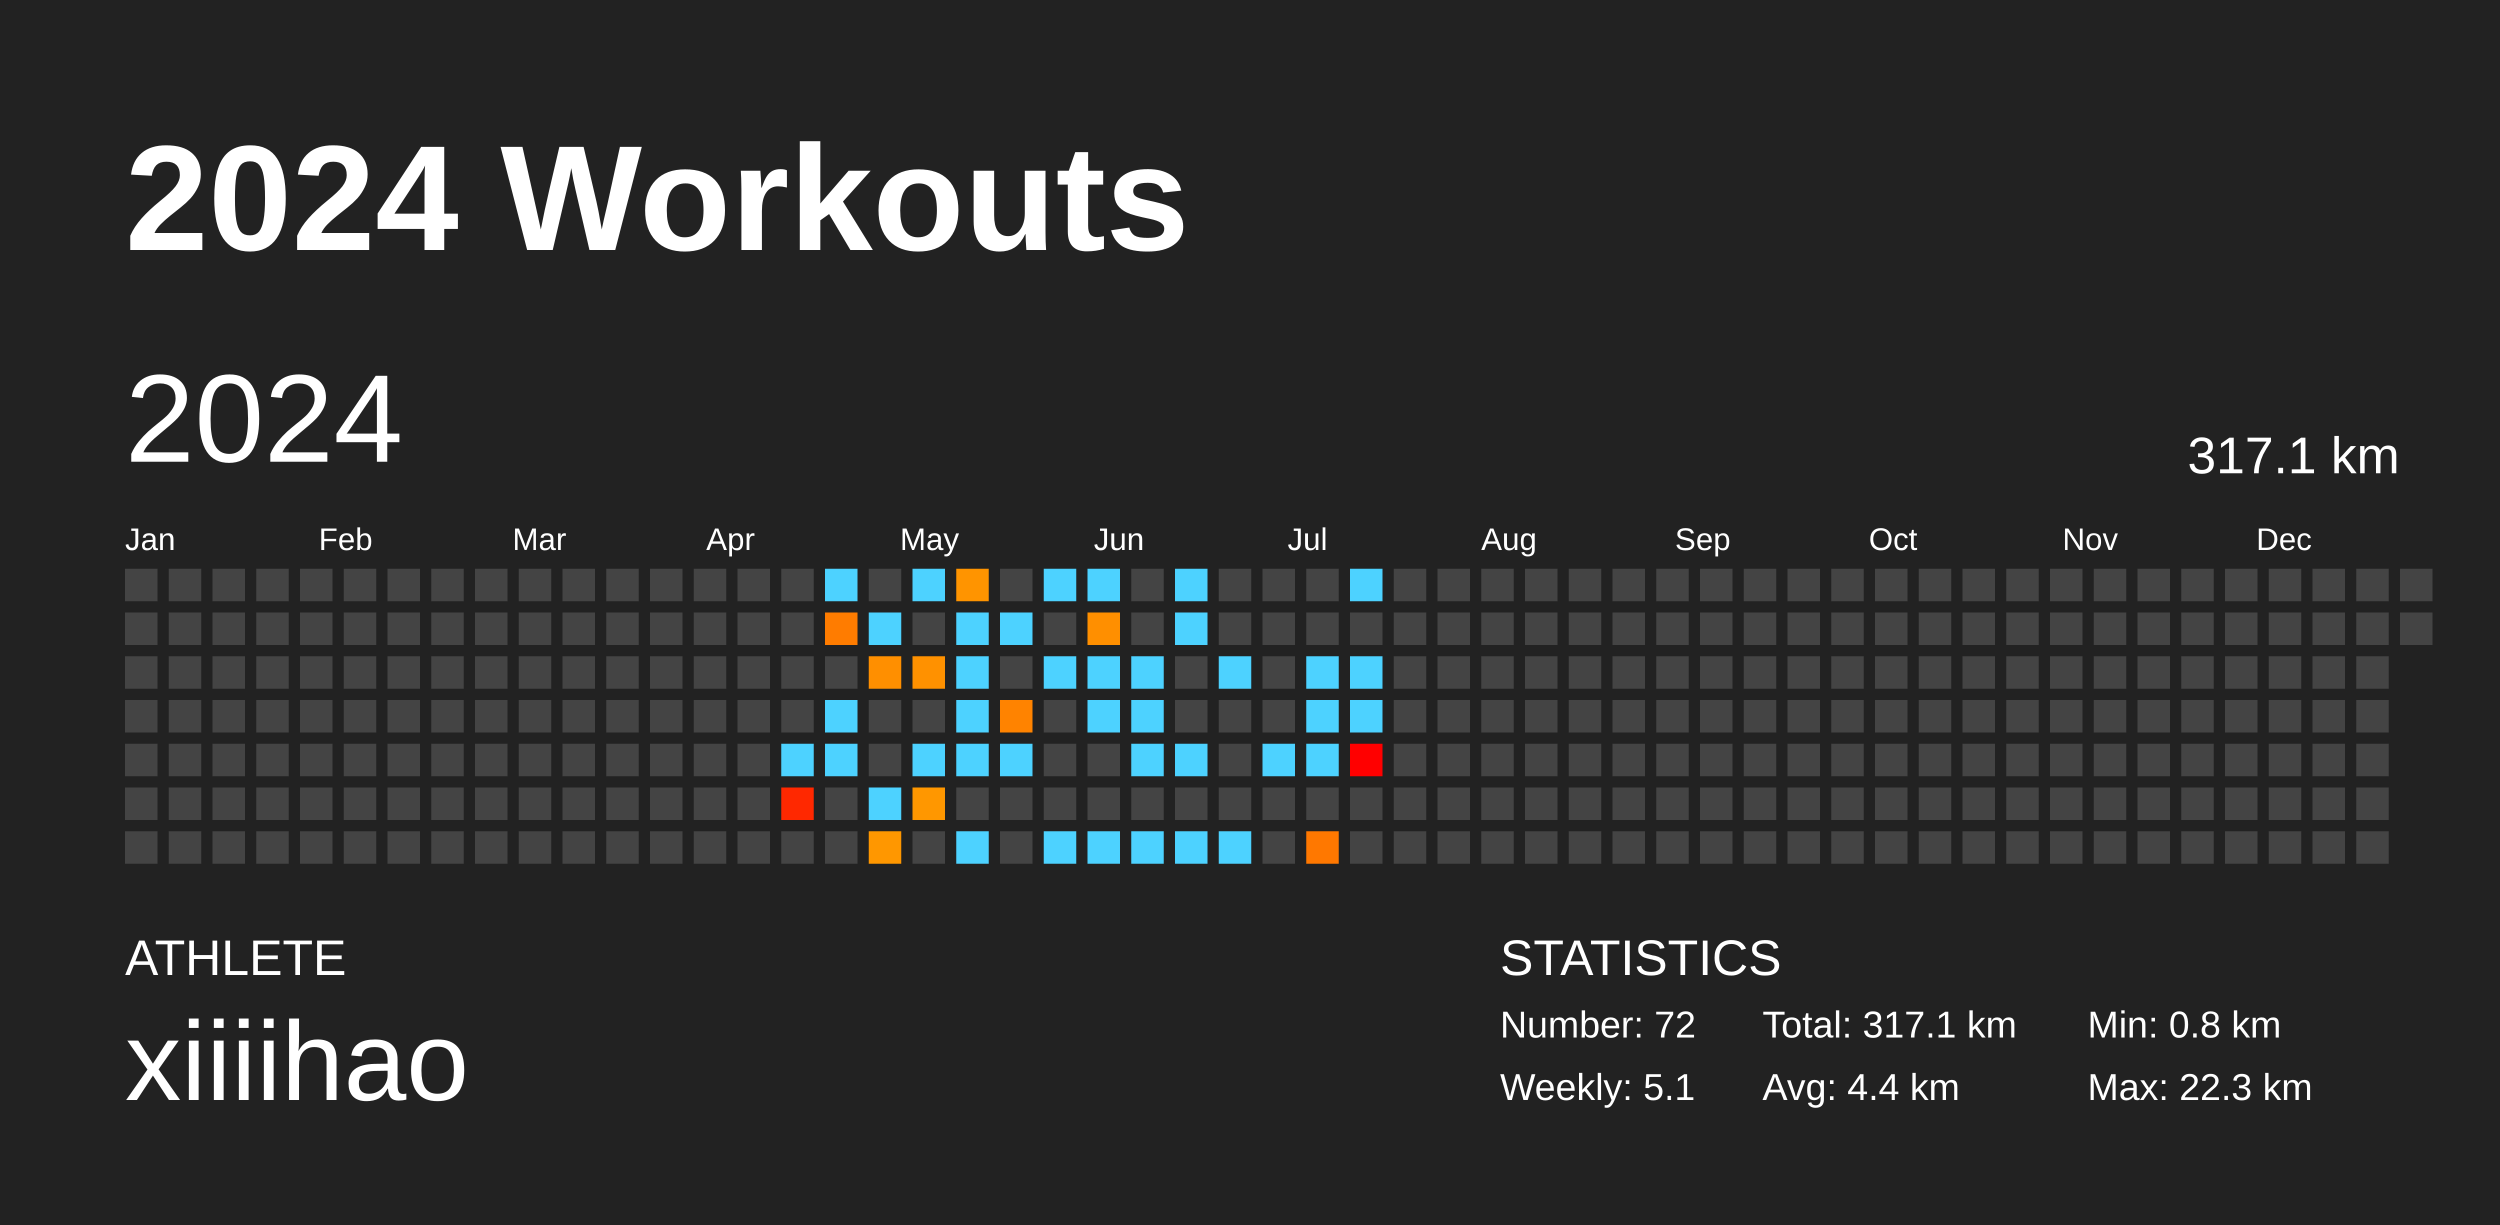
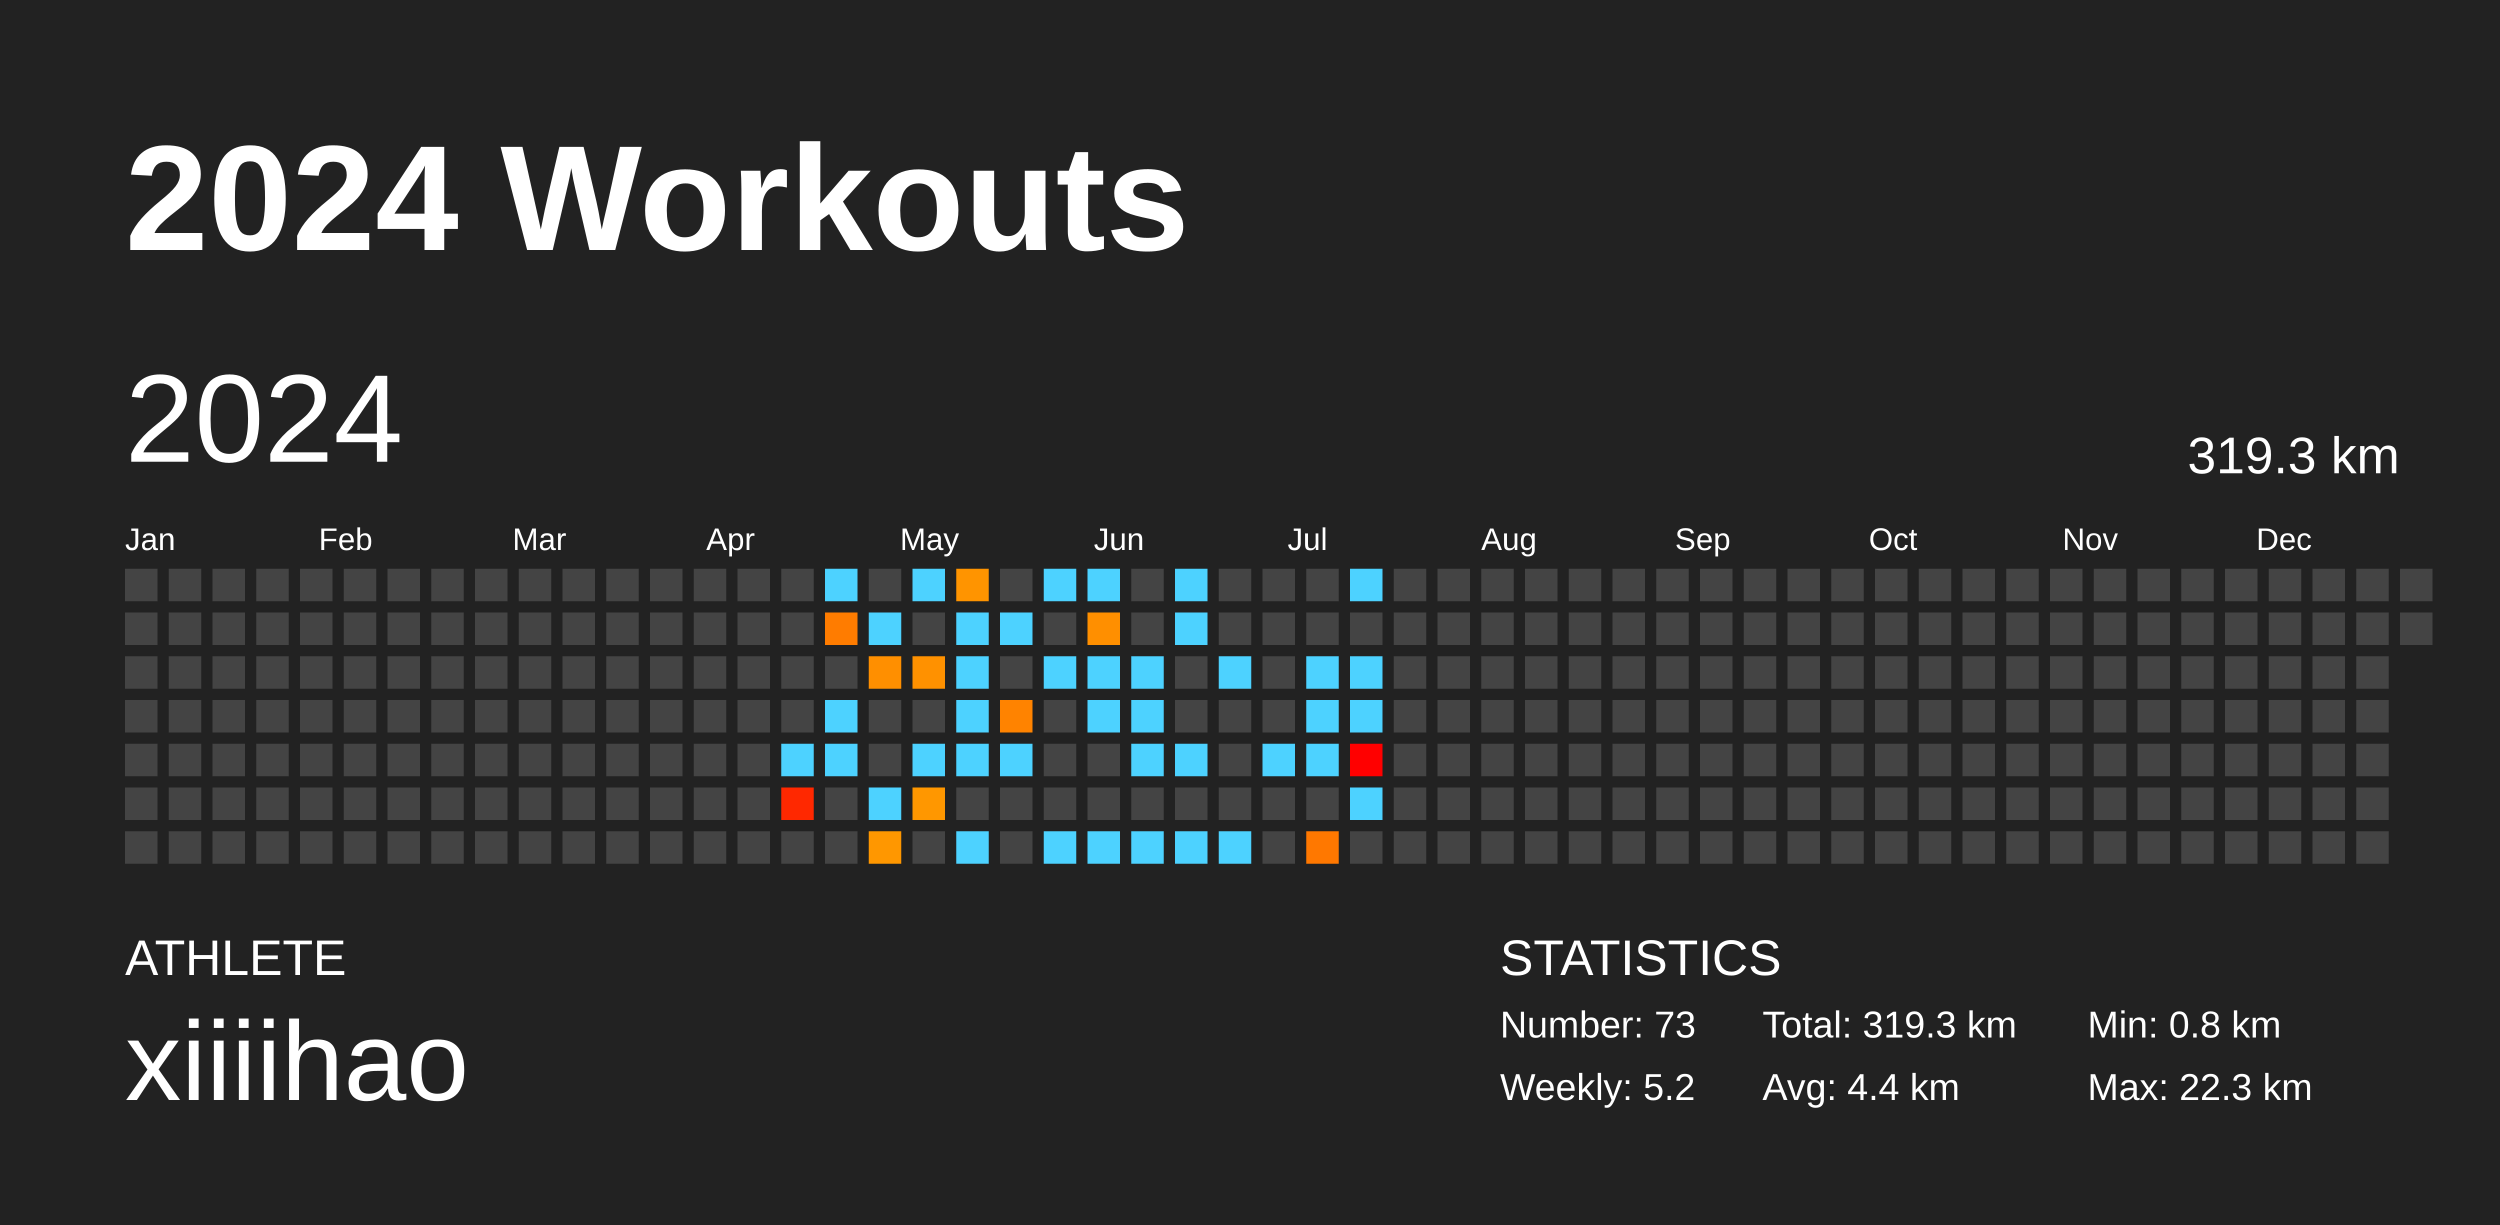
<svg xmlns="http://www.w3.org/2000/svg" baseProfile="full" height="98mm" version="1.1" viewBox="0,0,200,98" width="200mm">
  <defs />
  <rect fill="#222222" height="98" width="200" x="0" y="0" />
  <text fill="#FFFFFF" style="font-size:12px; font-family:Arial; font-weight:bold;" x="10" y="20">2024 Workouts</text>
  <text fill="#FFFFFF" style="font-size:4px; font-family:Arial" x="10" y="78">ATHLETE</text>
  <text fill="#FFFFFF" style="font-size:9px; font-family:Arial" x="10" y="88">xiiiihao</text>
  <text fill="#FFFFFF" style="font-size:4px; font-family:Arial" x="120" y="78">STATISTICS</text>
-   <text fill="#FFFFFF" style="font-size:3px; font-family:Arial" x="120" y="83">Number: 72</text>
-   <text fill="#FFFFFF" style="font-size:3px; font-family:Arial" x="120" y="88">Weekly: 5.1</text>
-   <text fill="#FFFFFF" style="font-size:3px; font-family:Arial" x="141" y="83">Total: 317.1 km</text>
+   <text fill="#FFFFFF" style="font-size:3px; font-family:Arial" x="120" y="83">Number: 73</text>
+   <text fill="#FFFFFF" style="font-size:3px; font-family:Arial" x="120" y="88">Weekly: 5.2</text>
+   <text fill="#FFFFFF" style="font-size:3px; font-family:Arial" x="141" y="83">Total: 319.3 km</text>
  <text fill="#FFFFFF" style="font-size:3px; font-family:Arial" x="141" y="88">Avg: 4.4 km</text>
  <text fill="#FFFFFF" style="font-size:3px; font-family:Arial" x="167" y="83">Min: 0.8 km</text>
  <text fill="#FFFFFF" style="font-size:3px; font-family:Arial" x="167" y="88">Max: 22.3 km</text>
  <text dominant-baseline="hanging" fill="#FFFFFF" style="font-size:10.0px; font-family:Arial;" x="10" y="30">2024</text>
-   <text dominant-baseline="hanging" fill="#FFFFFF" style="font-size:4.125px; font-family:Arial;" x="175" y="35">317.1 km</text>
+   <text dominant-baseline="hanging" fill="#FFFFFF" style="font-size:4.125px; font-family:Arial;" x="175" y="35">319.3 km</text>
  <text fill="#FFFFFF" style="font-size:2.5px; font-family:Arial" x="10.0" y="44">Jan</text>
  <text fill="#FFFFFF" style="font-size:2.5px; font-family:Arial" x="25.5" y="44">Feb</text>
  <text fill="#FFFFFF" style="font-size:2.5px; font-family:Arial" x="41.0" y="44">Mar</text>
  <text fill="#FFFFFF" style="font-size:2.5px; font-family:Arial" x="56.5" y="44">Apr</text>
  <text fill="#FFFFFF" style="font-size:2.5px; font-family:Arial" x="72.0" y="44">May</text>
  <text fill="#FFFFFF" style="font-size:2.5px; font-family:Arial" x="87.5" y="44">Jun</text>
  <text fill="#FFFFFF" style="font-size:2.5px; font-family:Arial" x="103.0" y="44">Jul</text>
  <text fill="#FFFFFF" style="font-size:2.5px; font-family:Arial" x="118.5" y="44">Aug</text>
  <text fill="#FFFFFF" style="font-size:2.5px; font-family:Arial" x="134.0" y="44">Sep</text>
  <text fill="#FFFFFF" style="font-size:2.5px; font-family:Arial" x="149.5" y="44">Oct</text>
  <text fill="#FFFFFF" style="font-size:2.5px; font-family:Arial" x="165.0" y="44">Nov</text>
  <text fill="#FFFFFF" style="font-size:2.5px; font-family:Arial" x="180.5" y="44">Dec</text>
  <rect fill="#444444" height="2.6" width="2.6" x="10.0" y="45.5" />
  <rect fill="#444444" height="2.6" width="2.6" x="10.0" y="49.0" />
  <rect fill="#444444" height="2.6" width="2.6" x="10.0" y="52.5" />
  <rect fill="#444444" height="2.6" width="2.6" x="10.0" y="56.0" />
  <rect fill="#444444" height="2.6" width="2.6" x="10.0" y="59.5" />
  <rect fill="#444444" height="2.6" width="2.6" x="10.0" y="63.0" />
  <rect fill="#444444" height="2.6" width="2.6" x="10.0" y="66.5" />
  <rect fill="#444444" height="2.6" width="2.6" x="13.5" y="45.5" />
  <rect fill="#444444" height="2.6" width="2.6" x="13.5" y="49.0" />
  <rect fill="#444444" height="2.6" width="2.6" x="13.5" y="52.5" />
  <rect fill="#444444" height="2.6" width="2.6" x="13.5" y="56.0" />
  <rect fill="#444444" height="2.6" width="2.6" x="13.5" y="59.5" />
  <rect fill="#444444" height="2.6" width="2.6" x="13.5" y="63.0" />
  <rect fill="#444444" height="2.6" width="2.6" x="13.5" y="66.5" />
  <rect fill="#444444" height="2.6" width="2.6" x="17.0" y="45.5" />
  <rect fill="#444444" height="2.6" width="2.6" x="17.0" y="49.0" />
  <rect fill="#444444" height="2.6" width="2.6" x="17.0" y="52.5" />
  <rect fill="#444444" height="2.6" width="2.6" x="17.0" y="56.0" />
  <rect fill="#444444" height="2.6" width="2.6" x="17.0" y="59.5" />
  <rect fill="#444444" height="2.6" width="2.6" x="17.0" y="63.0" />
  <rect fill="#444444" height="2.6" width="2.6" x="17.0" y="66.5" />
  <rect fill="#444444" height="2.6" width="2.6" x="20.5" y="45.5" />
  <rect fill="#444444" height="2.6" width="2.6" x="20.5" y="49.0" />
  <rect fill="#444444" height="2.6" width="2.6" x="20.5" y="52.5" />
  <rect fill="#444444" height="2.6" width="2.6" x="20.5" y="56.0" />
  <rect fill="#444444" height="2.6" width="2.6" x="20.5" y="59.5" />
  <rect fill="#444444" height="2.6" width="2.6" x="20.5" y="63.0" />
  <rect fill="#444444" height="2.6" width="2.6" x="20.5" y="66.5" />
  <rect fill="#444444" height="2.6" width="2.6" x="24.0" y="45.5" />
  <rect fill="#444444" height="2.6" width="2.6" x="24.0" y="49.0" />
  <rect fill="#444444" height="2.6" width="2.6" x="24.0" y="52.5" />
  <rect fill="#444444" height="2.6" width="2.6" x="24.0" y="56.0" />
  <rect fill="#444444" height="2.6" width="2.6" x="24.0" y="59.5" />
  <rect fill="#444444" height="2.6" width="2.6" x="24.0" y="63.0" />
  <rect fill="#444444" height="2.6" width="2.6" x="24.0" y="66.5" />
  <rect fill="#444444" height="2.6" width="2.6" x="27.5" y="45.5" />
  <rect fill="#444444" height="2.6" width="2.6" x="27.5" y="49.0" />
  <rect fill="#444444" height="2.6" width="2.6" x="27.5" y="52.5" />
  <rect fill="#444444" height="2.6" width="2.6" x="27.5" y="56.0" />
  <rect fill="#444444" height="2.6" width="2.6" x="27.5" y="59.5" />
  <rect fill="#444444" height="2.6" width="2.6" x="27.5" y="63.0" />
  <rect fill="#444444" height="2.6" width="2.6" x="27.5" y="66.5" />
  <rect fill="#444444" height="2.6" width="2.6" x="31.0" y="45.5" />
  <rect fill="#444444" height="2.6" width="2.6" x="31.0" y="49.0" />
  <rect fill="#444444" height="2.6" width="2.6" x="31.0" y="52.5" />
  <rect fill="#444444" height="2.6" width="2.6" x="31.0" y="56.0" />
  <rect fill="#444444" height="2.6" width="2.6" x="31.0" y="59.5" />
  <rect fill="#444444" height="2.6" width="2.6" x="31.0" y="63.0" />
  <rect fill="#444444" height="2.6" width="2.6" x="31.0" y="66.5" />
  <rect fill="#444444" height="2.6" width="2.6" x="34.5" y="45.5" />
  <rect fill="#444444" height="2.6" width="2.6" x="34.5" y="49.0" />
  <rect fill="#444444" height="2.6" width="2.6" x="34.5" y="52.5" />
  <rect fill="#444444" height="2.6" width="2.6" x="34.5" y="56.0" />
  <rect fill="#444444" height="2.6" width="2.6" x="34.5" y="59.5" />
  <rect fill="#444444" height="2.6" width="2.6" x="34.5" y="63.0" />
  <rect fill="#444444" height="2.6" width="2.6" x="34.5" y="66.5" />
  <rect fill="#444444" height="2.6" width="2.6" x="38.0" y="45.5" />
  <rect fill="#444444" height="2.6" width="2.6" x="38.0" y="49.0" />
  <rect fill="#444444" height="2.6" width="2.6" x="38.0" y="52.5" />
  <rect fill="#444444" height="2.6" width="2.6" x="38.0" y="56.0" />
  <rect fill="#444444" height="2.6" width="2.6" x="38.0" y="59.5" />
  <rect fill="#444444" height="2.6" width="2.6" x="38.0" y="63.0" />
  <rect fill="#444444" height="2.6" width="2.6" x="38.0" y="66.5" />
  <rect fill="#444444" height="2.6" width="2.6" x="41.5" y="45.5" />
  <rect fill="#444444" height="2.6" width="2.6" x="41.5" y="49.0" />
  <rect fill="#444444" height="2.6" width="2.6" x="41.5" y="52.5" />
  <rect fill="#444444" height="2.6" width="2.6" x="41.5" y="56.0" />
  <rect fill="#444444" height="2.6" width="2.6" x="41.5" y="59.5" />
  <rect fill="#444444" height="2.6" width="2.6" x="41.5" y="63.0" />
  <rect fill="#444444" height="2.6" width="2.6" x="41.5" y="66.5" />
  <rect fill="#444444" height="2.6" width="2.6" x="45.0" y="45.5" />
  <rect fill="#444444" height="2.6" width="2.6" x="45.0" y="49.0" />
  <rect fill="#444444" height="2.6" width="2.6" x="45.0" y="52.5" />
  <rect fill="#444444" height="2.6" width="2.6" x="45.0" y="56.0" />
  <rect fill="#444444" height="2.6" width="2.6" x="45.0" y="59.5" />
  <rect fill="#444444" height="2.6" width="2.6" x="45.0" y="63.0" />
  <rect fill="#444444" height="2.6" width="2.6" x="45.0" y="66.5" />
  <rect fill="#444444" height="2.6" width="2.6" x="48.5" y="45.5" />
  <rect fill="#444444" height="2.6" width="2.6" x="48.5" y="49.0" />
  <rect fill="#444444" height="2.6" width="2.6" x="48.5" y="52.5" />
  <rect fill="#444444" height="2.6" width="2.6" x="48.5" y="56.0" />
  <rect fill="#444444" height="2.6" width="2.6" x="48.5" y="59.5" />
  <rect fill="#444444" height="2.6" width="2.6" x="48.5" y="63.0" />
  <rect fill="#444444" height="2.6" width="2.6" x="48.5" y="66.5" />
  <rect fill="#444444" height="2.6" width="2.6" x="52.0" y="45.5" />
  <rect fill="#444444" height="2.6" width="2.6" x="52.0" y="49.0" />
  <rect fill="#444444" height="2.6" width="2.6" x="52.0" y="52.5" />
  <rect fill="#444444" height="2.6" width="2.6" x="52.0" y="56.0" />
  <rect fill="#444444" height="2.6" width="2.6" x="52.0" y="59.5" />
  <rect fill="#444444" height="2.6" width="2.6" x="52.0" y="63.0" />
  <rect fill="#444444" height="2.6" width="2.6" x="52.0" y="66.5" />
  <rect fill="#444444" height="2.6" width="2.6" x="55.5" y="45.5" />
  <rect fill="#444444" height="2.6" width="2.6" x="55.5" y="49.0" />
  <rect fill="#444444" height="2.6" width="2.6" x="55.5" y="52.5" />
  <rect fill="#444444" height="2.6" width="2.6" x="55.5" y="56.0" />
  <rect fill="#444444" height="2.6" width="2.6" x="55.5" y="59.5" />
  <rect fill="#444444" height="2.6" width="2.6" x="55.5" y="63.0" />
  <rect fill="#444444" height="2.6" width="2.6" x="55.5" y="66.5" />
  <rect fill="#444444" height="2.6" width="2.6" x="59.0" y="45.5" />
  <rect fill="#444444" height="2.6" width="2.6" x="59.0" y="49.0" />
  <rect fill="#444444" height="2.6" width="2.6" x="59.0" y="52.5" />
  <rect fill="#444444" height="2.6" width="2.6" x="59.0" y="56.0" />
  <rect fill="#444444" height="2.6" width="2.6" x="59.0" y="59.5" />
  <rect fill="#444444" height="2.6" width="2.6" x="59.0" y="63.0" />
  <rect fill="#444444" height="2.6" width="2.6" x="59.0" y="66.5" />
  <rect fill="#444444" height="2.6" width="2.6" x="62.5" y="45.5" />
  <rect fill="#444444" height="2.6" width="2.6" x="62.5" y="49.0" />
  <rect fill="#444444" height="2.6" width="2.6" x="62.5" y="52.5" />
  <rect fill="#444444" height="2.6" width="2.6" x="62.5" y="56.0" />
  <rect fill="#4dd2ff" height="2.6" width="2.6" x="62.5" y="59.5" />
  <rect fill="#ff2800" height="2.6" width="2.6" x="62.5" y="63.0" />
  <rect fill="#444444" height="2.6" width="2.6" x="62.5" y="66.5" />
  <rect fill="#4dd2ff" height="2.6" width="2.6" x="66.0" y="45.5" />
  <rect fill="#ff7c00" height="2.6" width="2.6" x="66.0" y="49.0" />
  <rect fill="#444444" height="2.6" width="2.6" x="66.0" y="52.5" />
  <rect fill="#4dd2ff" height="2.6" width="2.6" x="66.0" y="56.0" />
  <rect fill="#4dd2ff" height="2.6" width="2.6" x="66.0" y="59.5" />
  <rect fill="#444444" height="2.6" width="2.6" x="66.0" y="63.0" />
  <rect fill="#444444" height="2.6" width="2.6" x="66.0" y="66.5" />
  <rect fill="#444444" height="2.6" width="2.6" x="69.5" y="45.5" />
  <rect fill="#4dd2ff" height="2.6" width="2.6" x="69.5" y="49.0" />
  <rect fill="#ff8f00" height="2.6" width="2.6" x="69.5" y="52.5" />
  <rect fill="#444444" height="2.6" width="2.6" x="69.5" y="56.0" />
  <rect fill="#444444" height="2.6" width="2.6" x="69.5" y="59.5" />
  <rect fill="#4dd2ff" height="2.6" width="2.6" x="69.5" y="63.0" />
  <rect fill="#ff9700" height="2.6" width="2.6" x="69.5" y="66.5" />
  <rect fill="#4dd2ff" height="2.6" width="2.6" x="73.0" y="45.5" />
  <rect fill="#444444" height="2.6" width="2.6" x="73.0" y="49.0" />
  <rect fill="#ff9100" height="2.6" width="2.6" x="73.0" y="52.5" />
  <rect fill="#444444" height="2.6" width="2.6" x="73.0" y="56.0" />
  <rect fill="#4dd2ff" height="2.6" width="2.6" x="73.0" y="59.5" />
  <rect fill="#ff9700" height="2.6" width="2.6" x="73.0" y="63.0" />
  <rect fill="#444444" height="2.6" width="2.6" x="73.0" y="66.5" />
  <rect fill="#ff9400" height="2.6" width="2.6" x="76.5" y="45.5" />
  <rect fill="#4dd2ff" height="2.6" width="2.6" x="76.5" y="49.0" />
  <rect fill="#4dd2ff" height="2.6" width="2.6" x="76.5" y="52.5" />
  <rect fill="#4dd2ff" height="2.6" width="2.6" x="76.5" y="56.0" />
  <rect fill="#4dd2ff" height="2.6" width="2.6" x="76.5" y="59.5" />
  <rect fill="#444444" height="2.6" width="2.6" x="76.5" y="63.0" />
  <rect fill="#4dd2ff" height="2.6" width="2.6" x="76.5" y="66.5" />
  <rect fill="#444444" height="2.6" width="2.6" x="80.0" y="45.5" />
  <rect fill="#4dd2ff" height="2.6" width="2.6" x="80.0" y="49.0" />
  <rect fill="#444444" height="2.6" width="2.6" x="80.0" y="52.5" />
  <rect fill="#ff8300" height="2.6" width="2.6" x="80.0" y="56.0" />
  <rect fill="#4dd2ff" height="2.6" width="2.6" x="80.0" y="59.5" />
  <rect fill="#444444" height="2.6" width="2.6" x="80.0" y="63.0" />
  <rect fill="#444444" height="2.6" width="2.6" x="80.0" y="66.5" />
  <rect fill="#4dd2ff" height="2.6" width="2.6" x="83.5" y="45.5" />
  <rect fill="#444444" height="2.6" width="2.6" x="83.5" y="49.0" />
  <rect fill="#4dd2ff" height="2.6" width="2.6" x="83.5" y="52.5" />
  <rect fill="#444444" height="2.6" width="2.6" x="83.5" y="56.0" />
  <rect fill="#444444" height="2.6" width="2.6" x="83.5" y="59.5" />
  <rect fill="#444444" height="2.6" width="2.6" x="83.5" y="63.0" />
  <rect fill="#4dd2ff" height="2.6" width="2.6" x="83.5" y="66.5" />
  <rect fill="#4dd2ff" height="2.6" width="2.6" x="87.0" y="45.5" />
  <rect fill="#ff8f00" height="2.6" width="2.6" x="87.0" y="49.0" />
  <rect fill="#4dd2ff" height="2.6" width="2.6" x="87.0" y="52.5" />
  <rect fill="#4dd2ff" height="2.6" width="2.6" x="87.0" y="56.0" />
  <rect fill="#444444" height="2.6" width="2.6" x="87.0" y="59.5" />
  <rect fill="#444444" height="2.6" width="2.6" x="87.0" y="63.0" />
  <rect fill="#4dd2ff" height="2.6" width="2.6" x="87.0" y="66.5" />
  <rect fill="#444444" height="2.6" width="2.6" x="90.5" y="45.5" />
  <rect fill="#444444" height="2.6" width="2.6" x="90.5" y="49.0" />
  <rect fill="#4dd2ff" height="2.6" width="2.6" x="90.5" y="52.5" />
  <rect fill="#4dd2ff" height="2.6" width="2.6" x="90.5" y="56.0" />
  <rect fill="#4dd2ff" height="2.6" width="2.6" x="90.5" y="59.5" />
  <rect fill="#444444" height="2.6" width="2.6" x="90.5" y="63.0" />
  <rect fill="#4dd2ff" height="2.6" width="2.6" x="90.5" y="66.5" />
  <rect fill="#4dd2ff" height="2.6" width="2.6" x="94.0" y="45.5" />
  <rect fill="#4dd2ff" height="2.6" width="2.6" x="94.0" y="49.0" />
  <rect fill="#444444" height="2.6" width="2.6" x="94.0" y="52.5" />
  <rect fill="#444444" height="2.6" width="2.6" x="94.0" y="56.0" />
  <rect fill="#4dd2ff" height="2.6" width="2.6" x="94.0" y="59.5" />
  <rect fill="#444444" height="2.6" width="2.6" x="94.0" y="63.0" />
  <rect fill="#4dd2ff" height="2.6" width="2.6" x="94.0" y="66.5" />
  <rect fill="#444444" height="2.6" width="2.6" x="97.5" y="45.5" />
  <rect fill="#444444" height="2.6" width="2.6" x="97.5" y="49.0" />
  <rect fill="#4dd2ff" height="2.6" width="2.6" x="97.5" y="52.5" />
  <rect fill="#444444" height="2.6" width="2.6" x="97.5" y="56.0" />
  <rect fill="#444444" height="2.6" width="2.6" x="97.5" y="59.5" />
  <rect fill="#444444" height="2.6" width="2.6" x="97.5" y="63.0" />
  <rect fill="#4dd2ff" height="2.6" width="2.6" x="97.5" y="66.5" />
  <rect fill="#444444" height="2.6" width="2.6" x="101.0" y="45.5" />
  <rect fill="#444444" height="2.6" width="2.6" x="101.0" y="49.0" />
  <rect fill="#444444" height="2.6" width="2.6" x="101.0" y="52.5" />
  <rect fill="#444444" height="2.6" width="2.6" x="101.0" y="56.0" />
  <rect fill="#4dd2ff" height="2.6" width="2.6" x="101.0" y="59.5" />
  <rect fill="#444444" height="2.6" width="2.6" x="101.0" y="63.0" />
  <rect fill="#444444" height="2.6" width="2.6" x="101.0" y="66.5" />
  <rect fill="#444444" height="2.6" width="2.6" x="104.5" y="45.5" />
  <rect fill="#444444" height="2.6" width="2.6" x="104.5" y="49.0" />
  <rect fill="#4dd2ff" height="2.6" width="2.6" x="104.5" y="52.5" />
  <rect fill="#4dd2ff" height="2.6" width="2.6" x="104.5" y="56.0" />
  <rect fill="#4dd2ff" height="2.6" width="2.6" x="104.5" y="59.5" />
  <rect fill="#444444" height="2.6" width="2.6" x="104.5" y="63.0" />
  <rect fill="#ff7800" height="2.6" width="2.6" x="104.5" y="66.5" />
  <rect fill="#4dd2ff" height="2.6" width="2.6" x="108.0" y="45.5" />
  <rect fill="#444444" height="2.6" width="2.6" x="108.0" y="49.0" />
  <rect fill="#4dd2ff" height="2.6" width="2.6" x="108.0" y="52.5" />
  <rect fill="#4dd2ff" height="2.6" width="2.6" x="108.0" y="56.0" />
  <rect fill="red" height="2.6" width="2.6" x="108.0" y="59.5" />
-   <rect fill="#444444" height="2.6" width="2.6" x="108.0" y="63.0" />
+   <rect fill="#4dd2ff" height="2.6" width="2.6" x="108.0" y="63.0" />
  <rect fill="#444444" height="2.6" width="2.6" x="108.0" y="66.5" />
  <rect fill="#444444" height="2.6" width="2.6" x="111.5" y="45.5" />
  <rect fill="#444444" height="2.6" width="2.6" x="111.5" y="49.0" />
  <rect fill="#444444" height="2.6" width="2.6" x="111.5" y="52.5" />
  <rect fill="#444444" height="2.6" width="2.6" x="111.5" y="56.0" />
  <rect fill="#444444" height="2.6" width="2.6" x="111.5" y="59.5" />
  <rect fill="#444444" height="2.6" width="2.6" x="111.5" y="63.0" />
  <rect fill="#444444" height="2.6" width="2.6" x="111.5" y="66.5" />
  <rect fill="#444444" height="2.6" width="2.6" x="115.0" y="45.5" />
  <rect fill="#444444" height="2.6" width="2.6" x="115.0" y="49.0" />
  <rect fill="#444444" height="2.6" width="2.6" x="115.0" y="52.5" />
  <rect fill="#444444" height="2.6" width="2.6" x="115.0" y="56.0" />
  <rect fill="#444444" height="2.6" width="2.6" x="115.0" y="59.5" />
  <rect fill="#444444" height="2.6" width="2.6" x="115.0" y="63.0" />
  <rect fill="#444444" height="2.6" width="2.6" x="115.0" y="66.5" />
  <rect fill="#444444" height="2.6" width="2.6" x="118.5" y="45.5" />
  <rect fill="#444444" height="2.6" width="2.6" x="118.5" y="49.0" />
  <rect fill="#444444" height="2.6" width="2.6" x="118.5" y="52.5" />
  <rect fill="#444444" height="2.6" width="2.6" x="118.5" y="56.0" />
  <rect fill="#444444" height="2.6" width="2.6" x="118.5" y="59.5" />
  <rect fill="#444444" height="2.6" width="2.6" x="118.5" y="63.0" />
  <rect fill="#444444" height="2.6" width="2.6" x="118.5" y="66.5" />
  <rect fill="#444444" height="2.6" width="2.6" x="122.0" y="45.5" />
  <rect fill="#444444" height="2.6" width="2.6" x="122.0" y="49.0" />
  <rect fill="#444444" height="2.6" width="2.6" x="122.0" y="52.5" />
  <rect fill="#444444" height="2.6" width="2.6" x="122.0" y="56.0" />
  <rect fill="#444444" height="2.6" width="2.6" x="122.0" y="59.5" />
  <rect fill="#444444" height="2.6" width="2.6" x="122.0" y="63.0" />
  <rect fill="#444444" height="2.6" width="2.6" x="122.0" y="66.5" />
  <rect fill="#444444" height="2.6" width="2.6" x="125.5" y="45.5" />
  <rect fill="#444444" height="2.6" width="2.6" x="125.5" y="49.0" />
  <rect fill="#444444" height="2.6" width="2.6" x="125.5" y="52.5" />
  <rect fill="#444444" height="2.6" width="2.6" x="125.5" y="56.0" />
  <rect fill="#444444" height="2.6" width="2.6" x="125.5" y="59.5" />
  <rect fill="#444444" height="2.6" width="2.6" x="125.5" y="63.0" />
  <rect fill="#444444" height="2.6" width="2.6" x="125.5" y="66.5" />
  <rect fill="#444444" height="2.6" width="2.6" x="129.0" y="45.5" />
  <rect fill="#444444" height="2.6" width="2.6" x="129.0" y="49.0" />
  <rect fill="#444444" height="2.6" width="2.6" x="129.0" y="52.5" />
  <rect fill="#444444" height="2.6" width="2.6" x="129.0" y="56.0" />
  <rect fill="#444444" height="2.6" width="2.6" x="129.0" y="59.5" />
  <rect fill="#444444" height="2.6" width="2.6" x="129.0" y="63.0" />
  <rect fill="#444444" height="2.6" width="2.6" x="129.0" y="66.5" />
  <rect fill="#444444" height="2.6" width="2.6" x="132.5" y="45.5" />
  <rect fill="#444444" height="2.6" width="2.6" x="132.5" y="49.0" />
  <rect fill="#444444" height="2.6" width="2.6" x="132.5" y="52.5" />
  <rect fill="#444444" height="2.6" width="2.6" x="132.5" y="56.0" />
  <rect fill="#444444" height="2.6" width="2.6" x="132.5" y="59.5" />
  <rect fill="#444444" height="2.6" width="2.6" x="132.5" y="63.0" />
  <rect fill="#444444" height="2.6" width="2.6" x="132.5" y="66.5" />
  <rect fill="#444444" height="2.6" width="2.6" x="136.0" y="45.5" />
  <rect fill="#444444" height="2.6" width="2.6" x="136.0" y="49.0" />
  <rect fill="#444444" height="2.6" width="2.6" x="136.0" y="52.5" />
  <rect fill="#444444" height="2.6" width="2.6" x="136.0" y="56.0" />
  <rect fill="#444444" height="2.6" width="2.6" x="136.0" y="59.5" />
  <rect fill="#444444" height="2.6" width="2.6" x="136.0" y="63.0" />
  <rect fill="#444444" height="2.6" width="2.6" x="136.0" y="66.5" />
  <rect fill="#444444" height="2.6" width="2.6" x="139.5" y="45.5" />
  <rect fill="#444444" height="2.6" width="2.6" x="139.5" y="49.0" />
  <rect fill="#444444" height="2.6" width="2.6" x="139.5" y="52.5" />
  <rect fill="#444444" height="2.6" width="2.6" x="139.5" y="56.0" />
  <rect fill="#444444" height="2.6" width="2.6" x="139.5" y="59.5" />
  <rect fill="#444444" height="2.6" width="2.6" x="139.5" y="63.0" />
  <rect fill="#444444" height="2.6" width="2.6" x="139.5" y="66.5" />
  <rect fill="#444444" height="2.6" width="2.6" x="143.0" y="45.5" />
  <rect fill="#444444" height="2.6" width="2.6" x="143.0" y="49.0" />
  <rect fill="#444444" height="2.6" width="2.6" x="143.0" y="52.5" />
  <rect fill="#444444" height="2.6" width="2.6" x="143.0" y="56.0" />
  <rect fill="#444444" height="2.6" width="2.6" x="143.0" y="59.5" />
  <rect fill="#444444" height="2.6" width="2.6" x="143.0" y="63.0" />
  <rect fill="#444444" height="2.6" width="2.6" x="143.0" y="66.5" />
  <rect fill="#444444" height="2.6" width="2.6" x="146.5" y="45.5" />
  <rect fill="#444444" height="2.6" width="2.6" x="146.5" y="49.0" />
  <rect fill="#444444" height="2.6" width="2.6" x="146.5" y="52.5" />
  <rect fill="#444444" height="2.6" width="2.6" x="146.5" y="56.0" />
  <rect fill="#444444" height="2.6" width="2.6" x="146.5" y="59.5" />
  <rect fill="#444444" height="2.6" width="2.6" x="146.5" y="63.0" />
  <rect fill="#444444" height="2.6" width="2.6" x="146.5" y="66.5" />
  <rect fill="#444444" height="2.6" width="2.6" x="150.0" y="45.5" />
  <rect fill="#444444" height="2.6" width="2.6" x="150.0" y="49.0" />
  <rect fill="#444444" height="2.6" width="2.6" x="150.0" y="52.5" />
  <rect fill="#444444" height="2.6" width="2.6" x="150.0" y="56.0" />
  <rect fill="#444444" height="2.6" width="2.6" x="150.0" y="59.5" />
  <rect fill="#444444" height="2.6" width="2.6" x="150.0" y="63.0" />
  <rect fill="#444444" height="2.6" width="2.6" x="150.0" y="66.5" />
  <rect fill="#444444" height="2.6" width="2.6" x="153.5" y="45.5" />
  <rect fill="#444444" height="2.6" width="2.6" x="153.5" y="49.0" />
  <rect fill="#444444" height="2.6" width="2.6" x="153.5" y="52.5" />
  <rect fill="#444444" height="2.6" width="2.6" x="153.5" y="56.0" />
  <rect fill="#444444" height="2.6" width="2.6" x="153.5" y="59.5" />
  <rect fill="#444444" height="2.6" width="2.6" x="153.5" y="63.0" />
  <rect fill="#444444" height="2.6" width="2.6" x="153.5" y="66.5" />
  <rect fill="#444444" height="2.6" width="2.6" x="157.0" y="45.5" />
  <rect fill="#444444" height="2.6" width="2.6" x="157.0" y="49.0" />
  <rect fill="#444444" height="2.6" width="2.6" x="157.0" y="52.5" />
  <rect fill="#444444" height="2.6" width="2.6" x="157.0" y="56.0" />
  <rect fill="#444444" height="2.6" width="2.6" x="157.0" y="59.5" />
  <rect fill="#444444" height="2.6" width="2.6" x="157.0" y="63.0" />
  <rect fill="#444444" height="2.6" width="2.6" x="157.0" y="66.5" />
  <rect fill="#444444" height="2.6" width="2.6" x="160.5" y="45.5" />
  <rect fill="#444444" height="2.6" width="2.6" x="160.5" y="49.0" />
  <rect fill="#444444" height="2.6" width="2.6" x="160.5" y="52.5" />
  <rect fill="#444444" height="2.6" width="2.6" x="160.5" y="56.0" />
  <rect fill="#444444" height="2.6" width="2.6" x="160.5" y="59.5" />
  <rect fill="#444444" height="2.6" width="2.6" x="160.5" y="63.0" />
  <rect fill="#444444" height="2.6" width="2.6" x="160.5" y="66.5" />
  <rect fill="#444444" height="2.6" width="2.6" x="164.0" y="45.5" />
  <rect fill="#444444" height="2.6" width="2.6" x="164.0" y="49.0" />
  <rect fill="#444444" height="2.6" width="2.6" x="164.0" y="52.5" />
  <rect fill="#444444" height="2.6" width="2.6" x="164.0" y="56.0" />
  <rect fill="#444444" height="2.6" width="2.6" x="164.0" y="59.5" />
  <rect fill="#444444" height="2.6" width="2.6" x="164.0" y="63.0" />
  <rect fill="#444444" height="2.6" width="2.6" x="164.0" y="66.5" />
  <rect fill="#444444" height="2.6" width="2.6" x="167.5" y="45.5" />
  <rect fill="#444444" height="2.6" width="2.6" x="167.5" y="49.0" />
  <rect fill="#444444" height="2.6" width="2.6" x="167.5" y="52.5" />
  <rect fill="#444444" height="2.6" width="2.6" x="167.5" y="56.0" />
  <rect fill="#444444" height="2.6" width="2.6" x="167.5" y="59.5" />
  <rect fill="#444444" height="2.6" width="2.6" x="167.5" y="63.0" />
  <rect fill="#444444" height="2.6" width="2.6" x="167.5" y="66.5" />
  <rect fill="#444444" height="2.6" width="2.6" x="171.0" y="45.5" />
  <rect fill="#444444" height="2.6" width="2.6" x="171.0" y="49.0" />
  <rect fill="#444444" height="2.6" width="2.6" x="171.0" y="52.5" />
  <rect fill="#444444" height="2.6" width="2.6" x="171.0" y="56.0" />
  <rect fill="#444444" height="2.6" width="2.6" x="171.0" y="59.5" />
  <rect fill="#444444" height="2.6" width="2.6" x="171.0" y="63.0" />
  <rect fill="#444444" height="2.6" width="2.6" x="171.0" y="66.5" />
  <rect fill="#444444" height="2.6" width="2.6" x="174.5" y="45.5" />
  <rect fill="#444444" height="2.6" width="2.6" x="174.5" y="49.0" />
  <rect fill="#444444" height="2.6" width="2.6" x="174.5" y="52.5" />
  <rect fill="#444444" height="2.6" width="2.6" x="174.5" y="56.0" />
  <rect fill="#444444" height="2.6" width="2.6" x="174.5" y="59.5" />
  <rect fill="#444444" height="2.6" width="2.6" x="174.5" y="63.0" />
  <rect fill="#444444" height="2.6" width="2.6" x="174.5" y="66.5" />
  <rect fill="#444444" height="2.6" width="2.6" x="178.0" y="45.5" />
  <rect fill="#444444" height="2.6" width="2.6" x="178.0" y="49.0" />
  <rect fill="#444444" height="2.6" width="2.6" x="178.0" y="52.5" />
  <rect fill="#444444" height="2.6" width="2.6" x="178.0" y="56.0" />
  <rect fill="#444444" height="2.6" width="2.6" x="178.0" y="59.5" />
  <rect fill="#444444" height="2.6" width="2.6" x="178.0" y="63.0" />
  <rect fill="#444444" height="2.6" width="2.6" x="178.0" y="66.5" />
  <rect fill="#444444" height="2.6" width="2.6" x="181.5" y="45.5" />
  <rect fill="#444444" height="2.6" width="2.6" x="181.5" y="49.0" />
  <rect fill="#444444" height="2.6" width="2.6" x="181.5" y="52.5" />
  <rect fill="#444444" height="2.6" width="2.6" x="181.5" y="56.0" />
  <rect fill="#444444" height="2.6" width="2.6" x="181.5" y="59.5" />
  <rect fill="#444444" height="2.6" width="2.6" x="181.5" y="63.0" />
  <rect fill="#444444" height="2.6" width="2.6" x="181.5" y="66.5" />
  <rect fill="#444444" height="2.6" width="2.6" x="185.0" y="45.5" />
  <rect fill="#444444" height="2.6" width="2.6" x="185.0" y="49.0" />
  <rect fill="#444444" height="2.6" width="2.6" x="185.0" y="52.5" />
  <rect fill="#444444" height="2.6" width="2.6" x="185.0" y="56.0" />
  <rect fill="#444444" height="2.6" width="2.6" x="185.0" y="59.5" />
  <rect fill="#444444" height="2.6" width="2.6" x="185.0" y="63.0" />
  <rect fill="#444444" height="2.6" width="2.6" x="185.0" y="66.5" />
  <rect fill="#444444" height="2.6" width="2.6" x="188.5" y="45.5" />
  <rect fill="#444444" height="2.6" width="2.6" x="188.5" y="49.0" />
  <rect fill="#444444" height="2.6" width="2.6" x="188.5" y="52.5" />
  <rect fill="#444444" height="2.6" width="2.6" x="188.5" y="56.0" />
  <rect fill="#444444" height="2.6" width="2.6" x="188.5" y="59.5" />
  <rect fill="#444444" height="2.6" width="2.6" x="188.5" y="63.0" />
  <rect fill="#444444" height="2.6" width="2.6" x="188.5" y="66.5" />
  <rect fill="#444444" height="2.6" width="2.6" x="192.0" y="45.5" />
  <rect fill="#444444" height="2.6" width="2.6" x="192.0" y="49.0" />
</svg>
